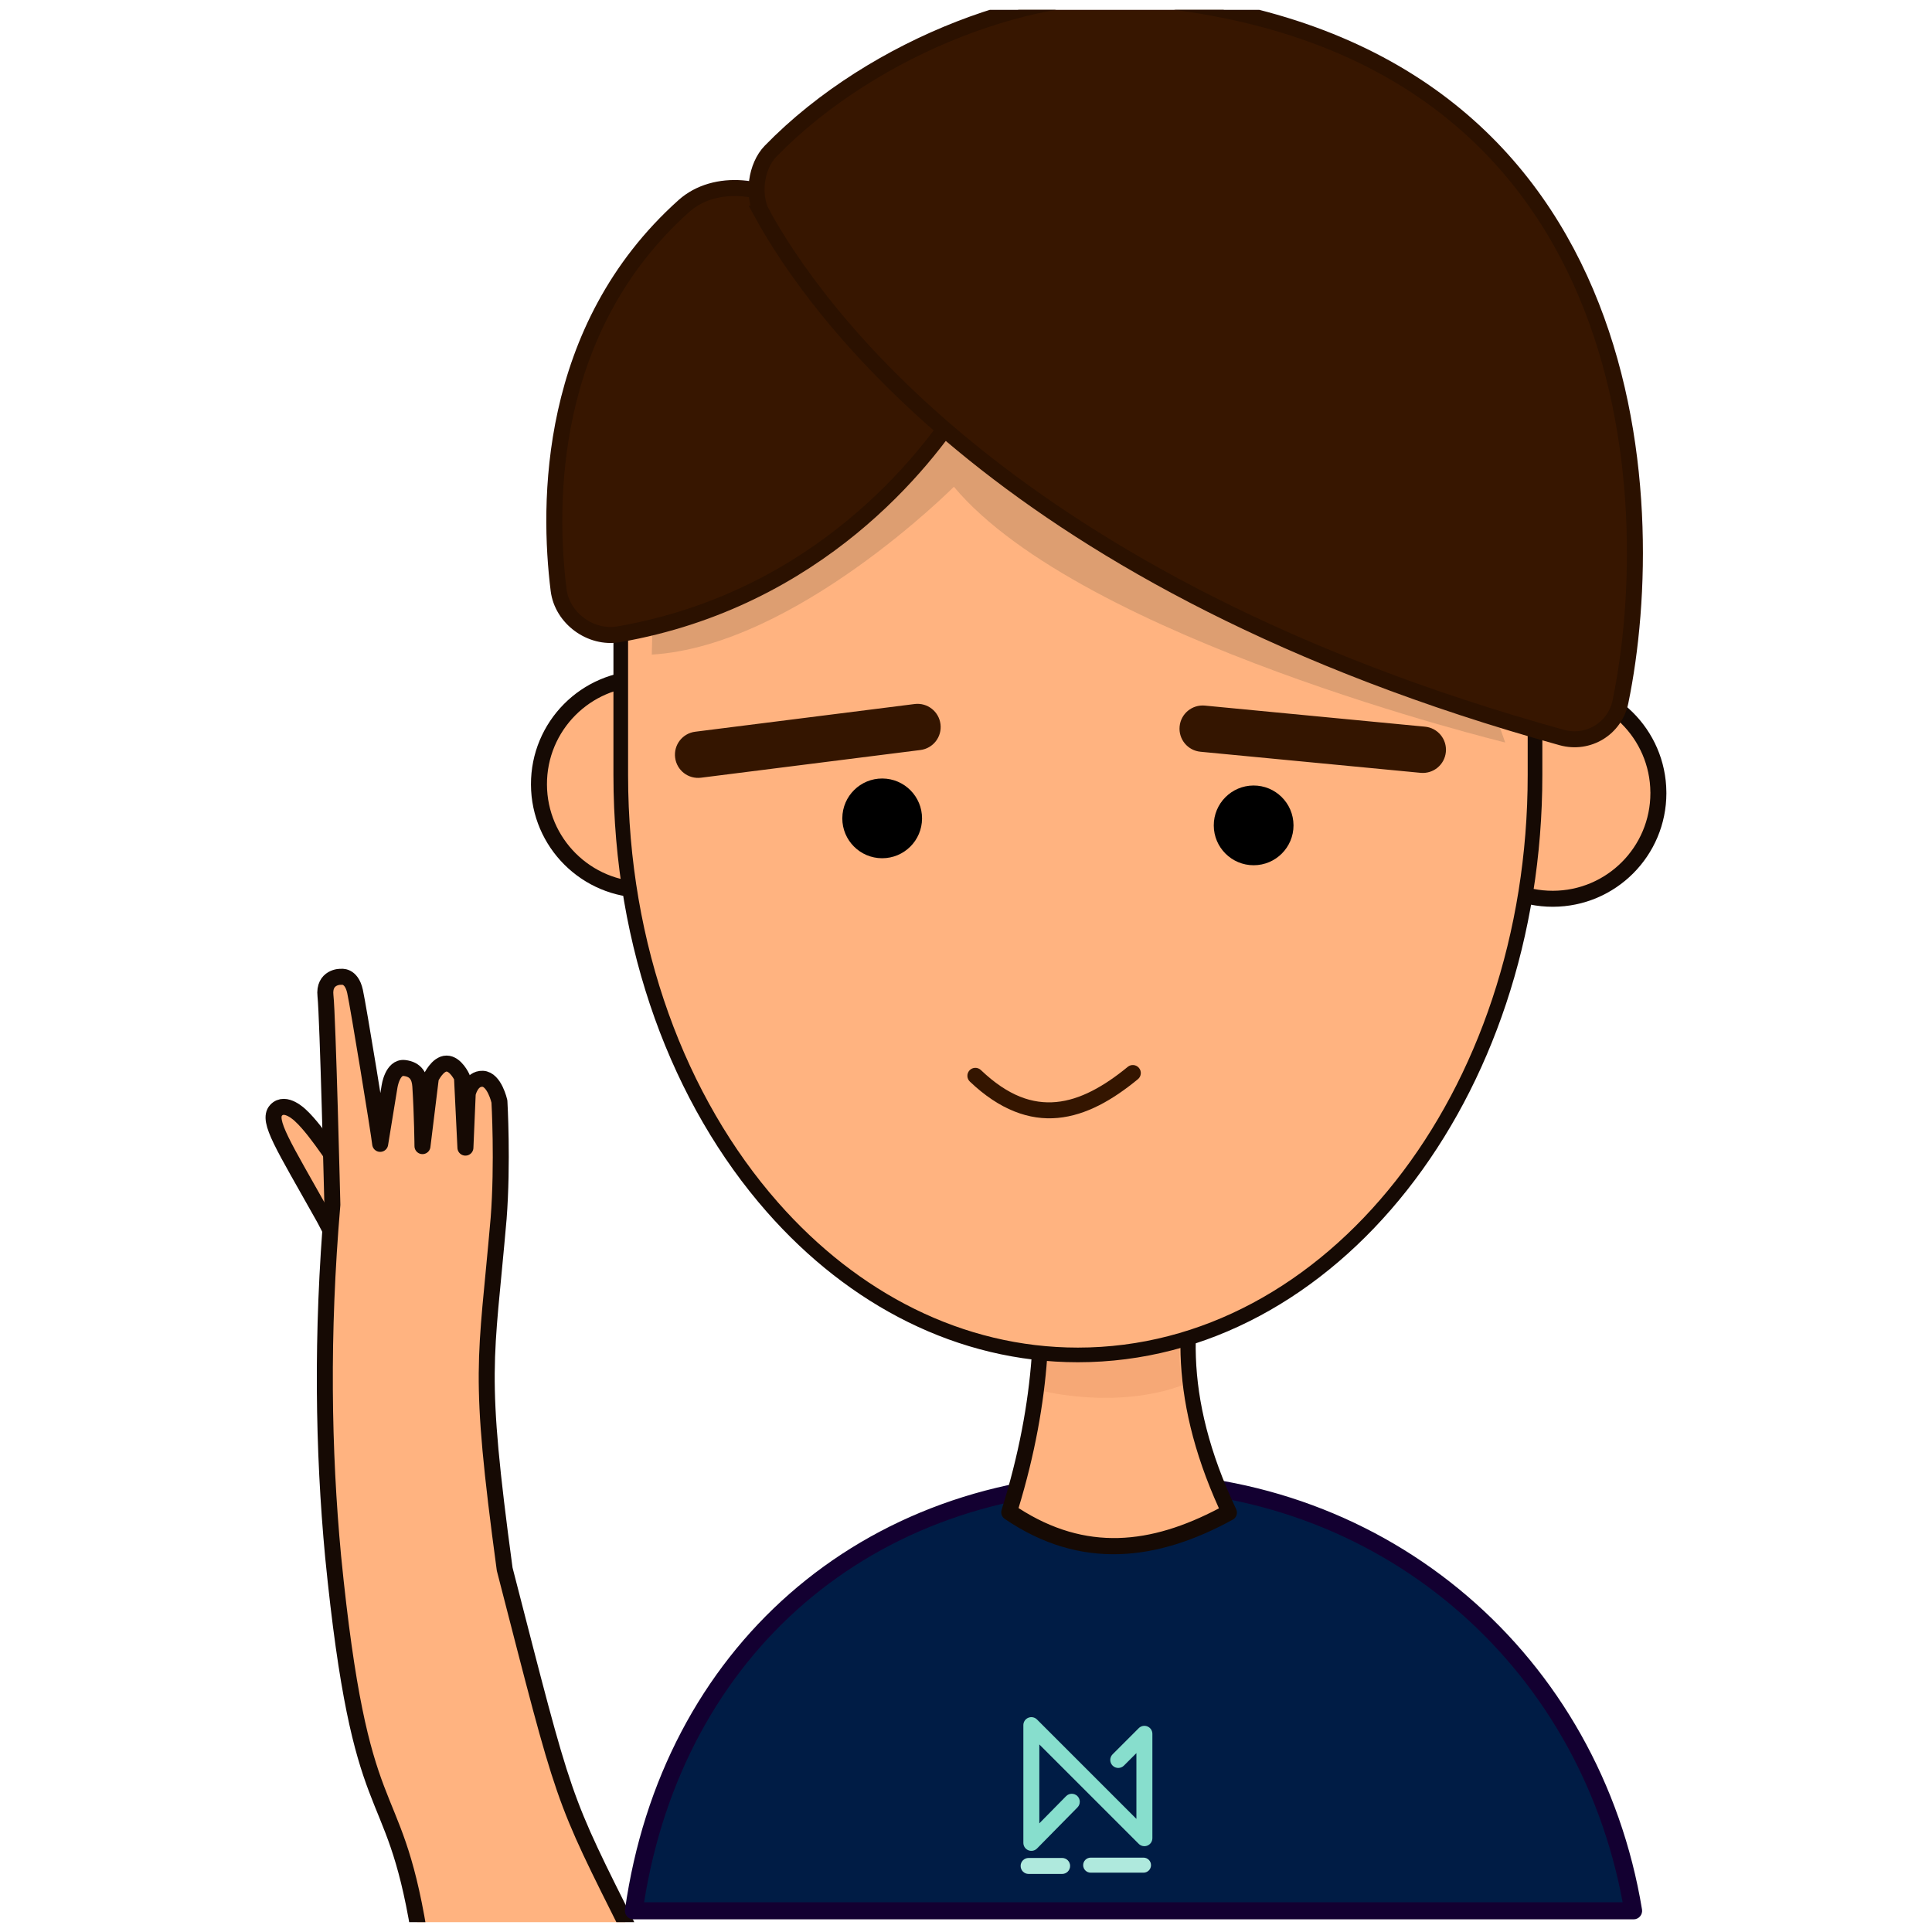
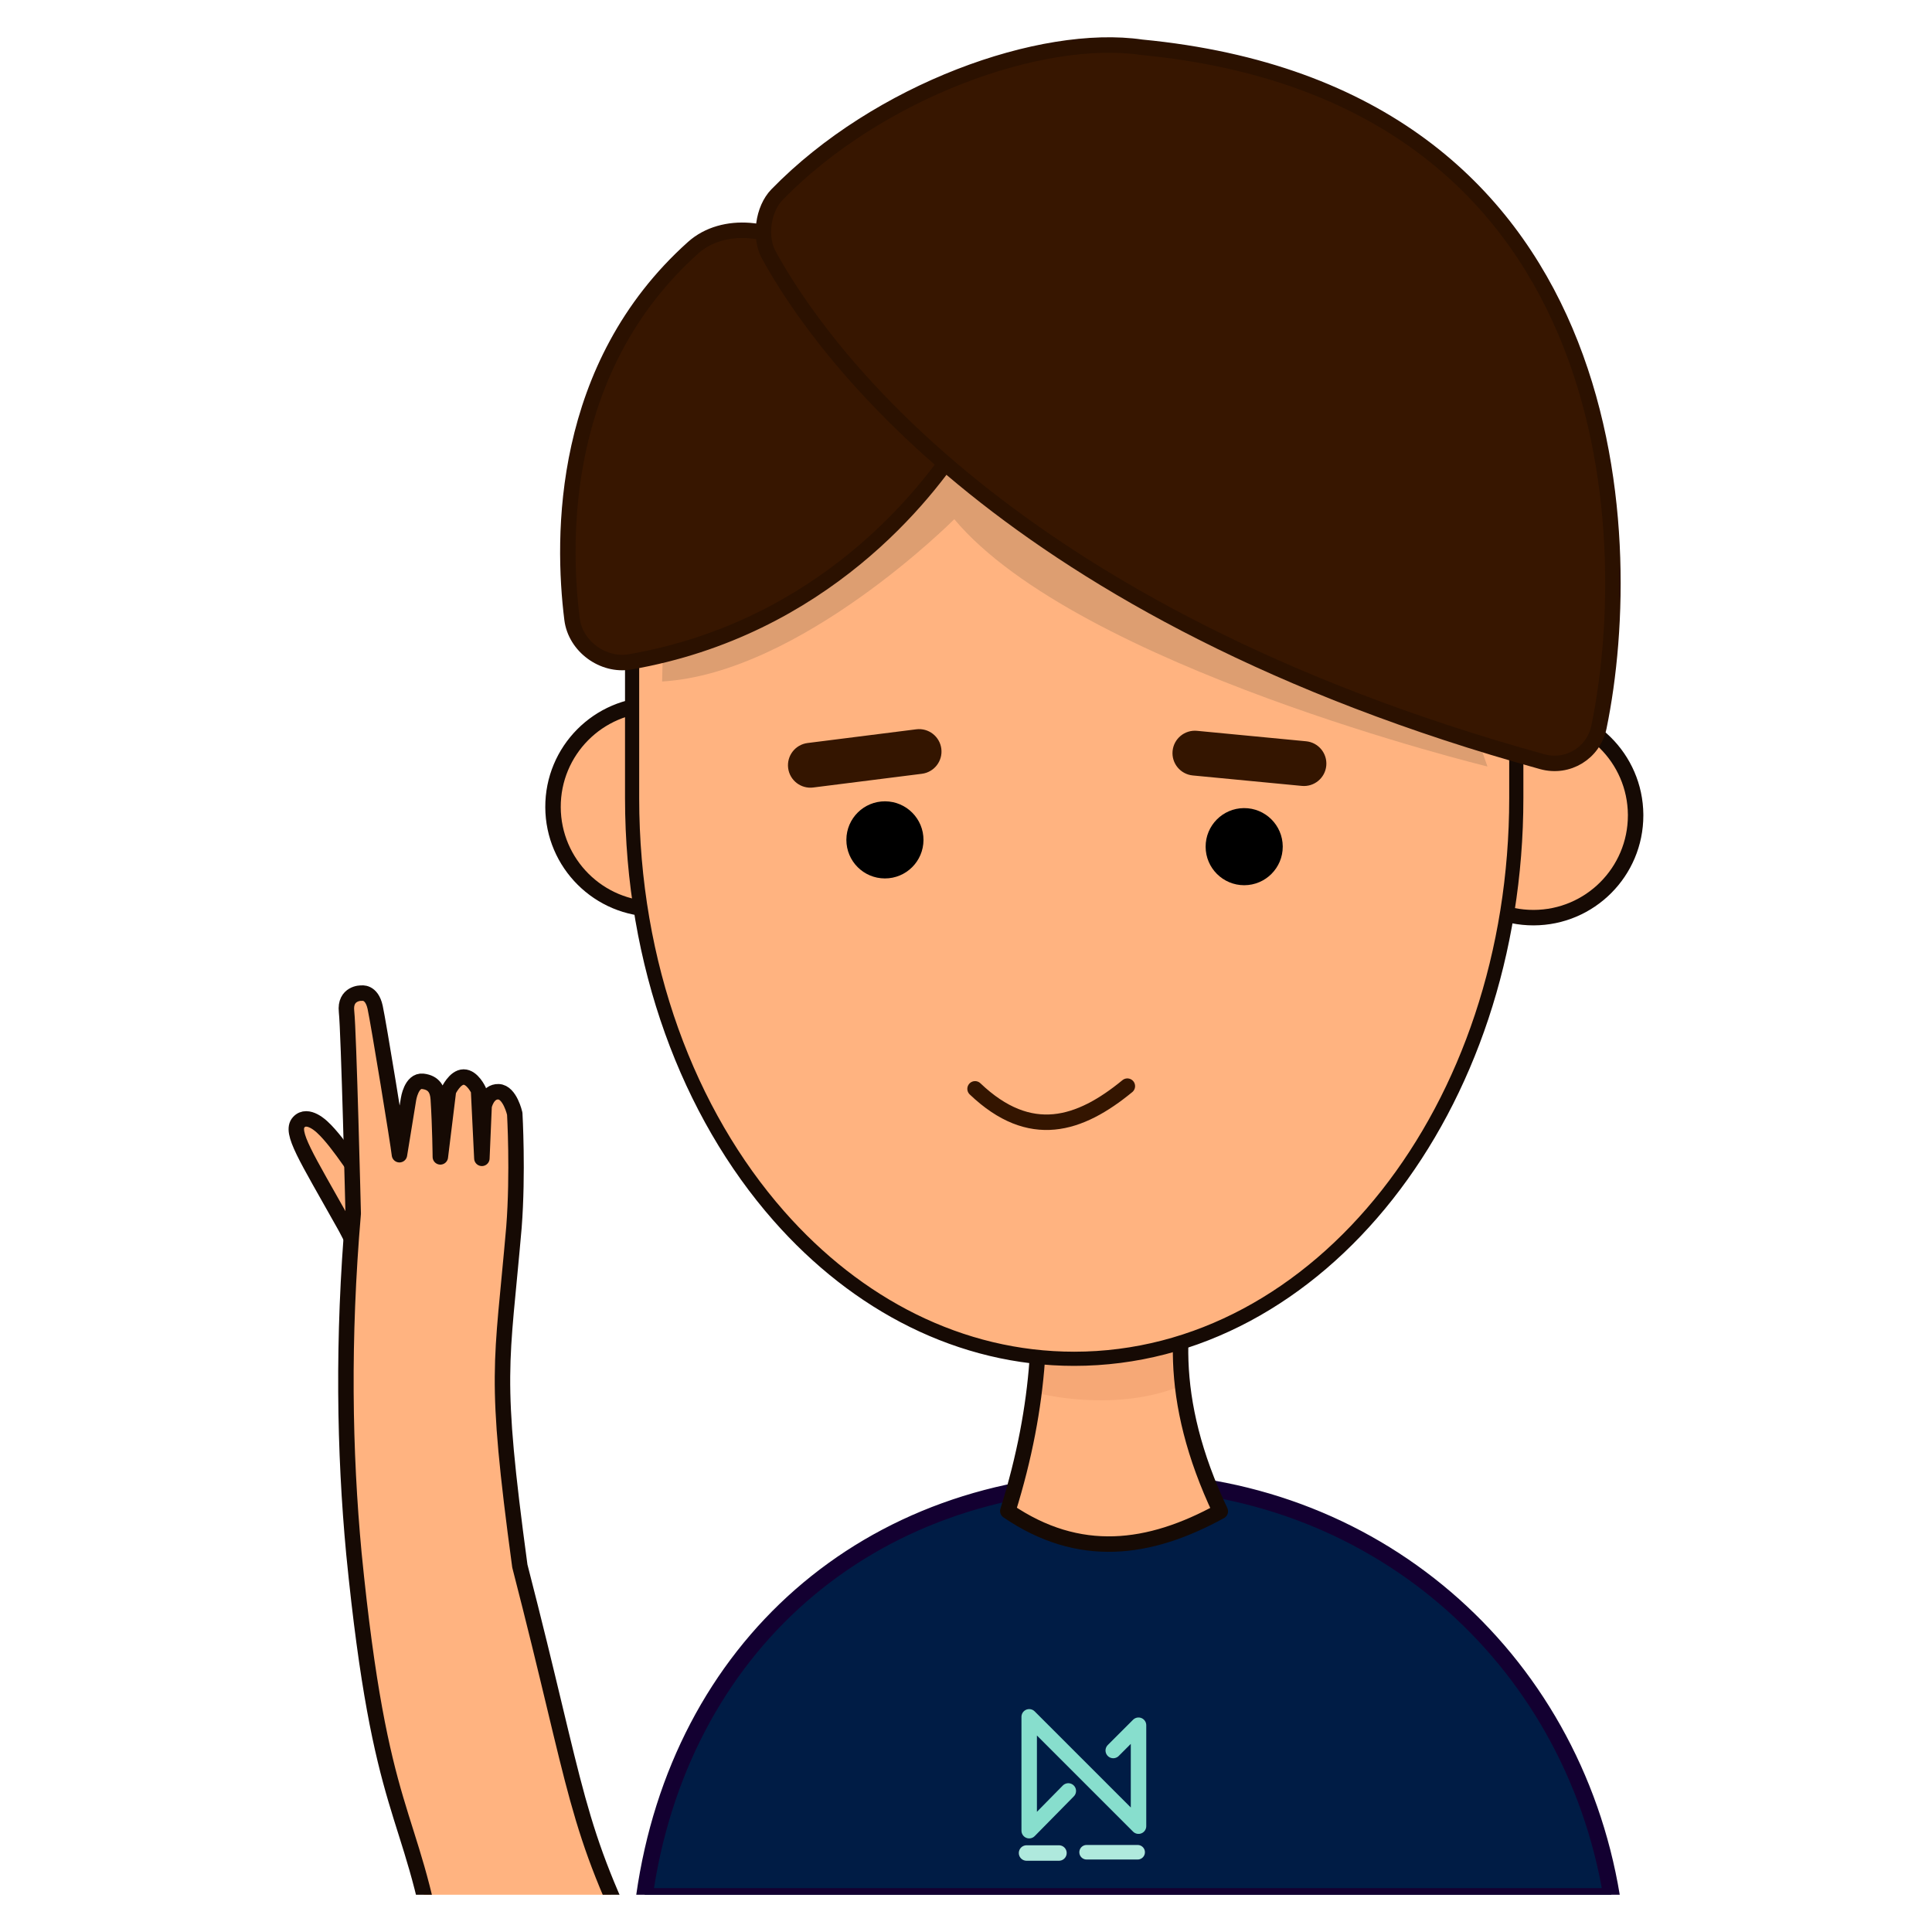
<svg xmlns="http://www.w3.org/2000/svg" xmlns:xlink="http://www.w3.org/1999/xlink" width="500" height="500" viewBox="0 0 132.292 132.292" version="1.1" id="svg5">
  <defs id="defs2">
-     <color-profile name="sRGB" xlink:href="file:///usr/share/color/icc/colord/sRGB.icc" id="color-profile3871" />
+     <color-profile name="sRGB" xlink:href="file:///usr/share/color/icc/colord/sRGB.icc" id="color-profile4209" />
    <clipPath clipPathUnits="userSpaceOnUse" id="clipPath47956">
      <rect style="opacity:0.451;fill:#ffb380;fill-opacity:1;stroke:#160a04;stroke-width:2.577;stroke-linecap:round;stroke-linejoin:round;stroke-miterlimit:4;stroke-dasharray:none;stroke-dashoffset:7.181;stroke-opacity:1;stop-color:#000000" id="rect47958" width="242.955" height="322.827" x="122.533" y="200.211" />
    </clipPath>
    <clipPath clipPathUnits="userSpaceOnUse" id="clipPath3866">
      <path id="path3868" style="opacity:0.228;fill:#ff0000;stroke-width:2.646;stroke-linecap:round;stroke-linejoin:round;stroke-dashoffset:7.181;stop-color:#000000" d="m 17.277,0.673 h 97.737 c 0.32,0 0.577,0.257 0.577,0.577 V 131.042 c 0,0.32 -0.257,0.577 -0.577,0.577 H 17.277 c -0.32,0 -0.577,-0.257 -0.577,-0.577 V 1.25 c 0,-0.32 0.257,-0.577 0.577,-0.577 z" />
    </clipPath>
+     <clipPath clipPathUnits="userSpaceOnUse" id="clipPath47956-1">
+       <rect style="opacity:0.451;fill:#ffb380;fill-opacity:1;stroke:#160a04;stroke-width:2.577;stroke-linecap:round;stroke-linejoin:round;stroke-miterlimit:4;stroke-dasharray:none;stroke-dashoffset:7.181;stroke-opacity:1;stop-color:#000000" id="rect47958-7" width="242.955" height="322.827" x="122.533" y="200.211" />
+     </clipPath>
  </defs>
  <g id="layer2">
-     <g id="g3864" clip-path="url(#clipPath3866)">
-       <g id="g2620" transform="translate(-5.321688,0.8458344)">
-         <g id="g3803">
-           <path style="fill:#ffb380;fill-opacity:1;stroke:#160a04;stroke-width:1.095;stroke-linecap:butt;stroke-linejoin:miter;stroke-miterlimit:4;stroke-dasharray:none;stroke-opacity:1" d="m 29.108,79.732 c -0.354,-0.355 -2.01,-3.095 -3.202,-4.189 0,0 -1.052,-1.058 -1.684,-0.359 -0.632,0.699 0.52,2.43 3.169,7.159 0,0 0.045,0.024 1.554,2.995 z" id="path30045" />
-           <path id="rect12730" style="fill:#ffb380;stroke:#160a04;stroke-width:1.095;stroke-linecap:round;stroke-linejoin:round;stroke-miterlimit:4;stroke-dasharray:none;stroke-dashoffset:7.181;stroke-opacity:1;stop-color:#000000" d="m 39.462,82.617 c -0.859,9.929 -1.445,10.231 0.417,23.984 4.226,16.388 3.8,15.259 8.719,25.09 -11.745,-0.234 -3.386,-0.162 -14.593,-0.288 -1.808,-10.9 -3.981,-6.578 -5.874,-25.678 -0.677,-7.229 -0.813,-15.18 -0.051,-24.079 0,0 -0.315,-12.89 -0.472,-14.3 -0.146,-1.313 1.036,-1.321 1.05,-1.303 0,0 0.72,-0.156 0.974,0.996 0.231,1.045 1.641,9.675 1.722,10.441 l 0.64,-3.923 c 0,0 0.195,-1.367 1.018,-1.273 0.794,0.091 1.049,0.602 1.091,1.249 0.127,1.963 0.147,4.101 0.147,4.101 l 0.574,-4.671 c 0,0 0.449,-0.98 1.075,-0.982 0.626,-0.003 1.057,0.939 1.057,0.939 l 0.235,4.817 0.158,-3.698 c 0,0 0.214,-1.047 1.023,-1.016 0.809,0.031 1.147,1.552 1.147,1.552 0,0 0.242,4.205 -0.056,8.041 z" />
-         </g>
-       </g>
-       <g id="g3816">
-         <g id="rect1733">
-           <path style="color:#000000;fill:#001c45;stroke-width:1.17;stroke-linecap:round;stroke-linejoin:round;stroke-dashoffset:7.181;-inkscape-stroke:none" d="m 77.229,101.419 c -18.106,0 -31.377,11.886 -33.855,29.422 H 111.859 C 109.041,113.764 94.846,101.419 77.229,101.419 Z" id="path3275" />
-           <path style="color:#000000;fill:#130031;stroke-linecap:round;stroke-linejoin:round;stroke-dashoffset:7.181;-inkscape-stroke:none" d="m 77.229,100.834 c -18.362,0 -31.92,12.14 -34.434,29.926 a 0.585,0.585 0 0 0 0.578,0.666 h 68.486 a 0.585,0.585 0 0 0 0.576,-0.68 c -2.862,-17.343 -17.316,-29.912 -35.207,-29.912 z m 0,1.17 c 17.101,0 30.837,11.809 33.879,28.252 H 44.104 c 2.688,-16.903 15.515,-28.252 33.125,-28.252 z" id="path3277" />
-         </g>
-         <g id="g11806" transform="matrix(0.4136895,0,0,0.4136895,-33.43798,-85.64964)">
-           <path style="color:#000000;fill:#87decd;stroke-linecap:round;stroke-linejoin:round;-inkscape-stroke:none" d="m 251.031,491.363 a 1.323,1.323 0 0 0 -0.816,1.221 v 19.486 a 1.323,1.323 0 0 0 2.266,0.928 l 6.695,-6.801 a 1.323,1.323 0 0 0 -0.016,-1.871 1.323,1.323 0 0 0 -1.871,0.014 l -4.43,4.5 v -13.062 l 16.455,16.455 a 1.323,1.323 0 0 0 2.258,-0.936 v -17.275 a 1.323,1.323 0 0 0 -2.258,-0.936 l -4.326,4.326 a 1.323,1.323 0 0 0 0,1.871 1.323,1.323 0 0 0 1.871,0 l 2.068,-2.068 v 10.889 l -16.455,-16.455 a 1.323,1.323 0 0 0 -1.441,-0.285 z" id="path3330" />
-           <g id="path3753">
-             <path style="color:#000000;fill:#001c45;stroke-width:2.646;stroke-linecap:round;stroke-linejoin:round;-inkscape-stroke:none" d="m 251.084,515.892 h 5.547" id="path3267" />
-             <path style="color:#000000;fill:#afe9dd;stroke-linecap:round;stroke-linejoin:round;-inkscape-stroke:none" d="m 251.084,514.568 a 1.323,1.323 0 0 0 -1.322,1.324 1.323,1.323 0 0 0 1.322,1.322 h 5.547 a 1.323,1.323 0 0 0 1.324,-1.322 1.323,1.323 0 0 0 -1.324,-1.324 z" id="path3269" />
-           </g>
-           <g id="path3755">
-             <path style="color:#000000;fill:#001c45;stroke-width:2.489;stroke-linecap:round;stroke-linejoin:round;-inkscape-stroke:none" d="m 261.361,515.76 h 8.74" id="path3259" />
-             <path style="color:#000000;fill:#afe9dd;stroke-linecap:round;stroke-linejoin:round;-inkscape-stroke:none" d="m 261.361,514.516 a 1.244,1.244 0 0 0 -1.246,1.244 1.244,1.244 0 0 0 1.246,1.244 h 8.74 a 1.244,1.244 0 0 0 1.244,-1.244 1.244,1.244 0 0 0 -1.244,-1.244 z" id="path3261" />
-           </g>
-         </g>
-       </g>
-       <g id="path2113">
-         <path style="color:#000000;fill:#ffb380;stroke-width:1.095;stroke-linecap:round;stroke-linejoin:round;-inkscape-stroke:none" d="M 88.932,70.315 67.157,69.207 c 2.541,8.869 6.744,19.024 1.949,34.346 5.038,3.435 10.004,2.792 15.046,0.021 -7.528,-15.915 2.124,-24.114 4.779,-33.26 z" id="path3572" />
-         <path style="color:#000000;fill:#160a04;stroke-linecap:round;stroke-linejoin:round;-inkscape-stroke:none" d="m 67.186,68.66 a 0.547,0.547 0 0 0 -0.555,0.697 c 2.555,8.916 6.7,18.864 1.953,34.033 a 0.547,0.547 0 0 0 0.215,0.615 c 5.203,3.547 10.474,2.875 15.617,0.049 a 0.547,0.547 0 0 0 0.23,-0.713 c -3.71,-7.843 -3.178,-13.666 -1.406,-18.756 1.772,-5.089 4.852,-9.417 6.217,-14.119 a 0.547,0.547 0 0 0 -0.076,-0.465 0.547,0.547 0 0 0 -0.422,-0.234 z m 0.715,1.133 20.223,1.029 c -1.387,4.22 -4.17,8.388 -5.916,13.404 -1.794,5.154 -2.279,11.252 1.258,19.057 -4.67,2.458 -9.108,2.963 -13.721,-0.019 4.488,-14.808 0.673,-24.891 -1.844,-33.471 z" id="path3574" />
-       </g>
-       <g id="g3830">
-         <path style="opacity:0.142;mix-blend-mode:multiply;fill:#c08e69;fill-opacity:1;stroke:none;stroke-width:0.109px;stroke-linecap:butt;stroke-linejoin:miter;stroke-opacity:1" d="m 71.72,93.131 -0.247,2.133 c 0,0 4.982,1.247 9.472,-0.405 0,0 -0.293,-1.771 -0.161,-2.901 z" id="path70698" />
-         <path id="path3538" style="fill:#ffb380;stroke:#160a04;stroke-width:1.095;stroke-linecap:round;stroke-linejoin:round;stroke-dashoffset:7.181;stroke-opacity:1;stop-color:#000000" d="m 113.557,54.305 a 7.238,7.238 0 0 1 -7.225,7.238 7.238,7.238 0 0 1 -7.252,-7.211 7.238,7.238 0 0 1 7.197,-7.266 7.238,7.238 0 0 1 7.279,7.184" />
-         <path id="path32793" style="fill:#ffb380;stroke:#160a04;stroke-width:1.095;stroke-linecap:round;stroke-linejoin:round;stroke-dashoffset:7.181;stroke-opacity:1;stop-color:#000000" d="m 51.382,53.694 a 7.238,7.238 0 0 1 -7.225,7.238 7.238,7.238 0 0 1 -7.252,-7.211 7.238,7.238 0 0 1 7.197,-7.266 7.238,7.238 0 0 1 7.279,7.184" />
-         <path id="rect1075" style="fill:#ffb380;stroke:#160a04;stroke-width:1.003;stroke-linecap:round;stroke-linejoin:round;stroke-dashoffset:7.181;stroke-opacity:1;stop-color:#000000" d="m 73.807,3.143 c 17.341,0 31.302,17.707 31.302,39.702 v 10.23 c 0,21.995 -13.96,39.702 -31.302,39.702 -8.054,0 -15.379,-3.82 -20.915,-10.115 C 46.51,75.404 42.506,64.854 42.506,53.075 V 42.845 c 0,-21.995 13.96,-39.702 31.302,-39.702 z" />
-         <path style="fill:#000000;stroke:#000000;stroke-width:0;stroke-linecap:round;stroke-linejoin:round;stroke-miterlimit:4;stroke-dasharray:none;stroke-dashoffset:7.181;stop-color:#000000" id="path9524" d="m 57.676,56.037 a 2.73,2.73 0 0 0 2.725,2.73 2.73,2.73 0 0 0 2.735,-2.72 2.73,2.73 0 0 0 -2.714,-2.74 2.73,2.73 0 0 0 -2.745,2.709" />
-         <path style="display:inline;opacity:0.142;mix-blend-mode:multiply;fill:#0b2228;stroke:none;stroke-width:0.109px;stroke-linecap:butt;stroke-linejoin:miter;stroke-opacity:1" d="m 103.066,50.841 c 0,0 -29.009,-7.061 -37.749,-17.511 0,0 -10.862,10.915 -20.687,11.492 l 0.405,-15.686 24.588,-8.244 25.791,8.308 z" id="path68169" />
-         <path style="fill:#371600;fill-opacity:1;stroke:#2b1100;stroke-width:1.095;stroke-linecap:butt;stroke-linejoin:miter;stroke-miterlimit:4;stroke-dasharray:none;stroke-opacity:1" d="m 46.832,14.104 c -9.407,8.421 -9.311,20.447 -8.581,26.299 0.241,1.929 2.199,3.363 4.114,3.03 13.657,-2.376 21.008,-11.88 23.485,-15.752 0.571,-0.892 0.346,-2.245 -0.422,-2.974 L 54.766,14.597 C 52.687,12.624 48.965,12.196 46.832,14.104 Z" id="path10124" />
-         <path style="fill:#371600;fill-opacity:1;stroke:#2b1100;stroke-width:1.095;stroke-linecap:butt;stroke-linejoin:miter;stroke-miterlimit:4;stroke-dasharray:none;stroke-opacity:1" d="m 52.185,14.629 c 3.598,6.556 16.874,25.376 54.754,35.871 1.815,0.503 3.641,-0.611 4.022,-2.456 C 113.808,34.237 112.575,3.185 78.573,-0.084 71.498,-1.118 59.938,2.987 52.762,10.355 c -0.997,1.024 -1.264,3.021 -0.576,4.274 z" id="path9874" />
-         <path style="fill:#000000;stroke:#000000;stroke-width:0;stroke-linecap:round;stroke-linejoin:round;stroke-miterlimit:4;stroke-dasharray:none;stroke-dashoffset:7.181;stop-color:#000000" id="path4568" d="m 88.572,56.517 a 2.73,2.73 0 0 1 -2.725,2.73 2.73,2.73 0 0 1 -2.735,-2.72 2.73,2.73 0 0 1 2.714,-2.74 2.73,2.73 0 0 1 2.745,2.709" />
-         <path id="rect5114" style="fill:#341500;stroke:#341500;stroke-width:0.663;stroke-linecap:round;stroke-linejoin:round;stroke-dashoffset:7.181;stop-color:#000000" d="m 82.473,48.645 15.071,1.444 c 0.692,0.066 1.196,0.677 1.13,1.37 -0.066,0.692 -0.677,1.196 -1.37,1.13 l -15.071,-1.444 c -0.692,-0.066 -1.196,-0.677 -1.13,-1.37 0.066,-0.692 0.677,-1.196 1.37,-1.13 z" />
-         <path id="rect11656" style="fill:#341500;stroke:#341500;stroke-width:0.663;stroke-linecap:round;stroke-linejoin:round;stroke-dashoffset:7.181;stop-color:#000000" d="m 62.667,48.537 -15.021,1.896 c -0.69,0.087 -1.176,0.713 -1.088,1.403 0.087,0.69 0.713,1.176 1.403,1.088 l 15.021,-1.896 c 0.69,-0.087 1.176,-0.713 1.088,-1.403 -0.087,-0.69 -0.713,-1.176 -1.403,-1.088 z" />
-         <path style="color:#000000;fill:#341500;stroke-linecap:round;-inkscape-stroke:none" d="m 77.223,73.051 c -1.641,1.348 -3.272,2.256 -4.893,2.408 -1.621,0.152 -3.291,-0.402 -5.166,-2.189 a 0.547,0.547 0 0 0 -0.773,0.018 0.547,0.547 0 0 0 0.02,0.773 c 2.034,1.939 4.071,2.671 6.021,2.488 1.951,-0.183 3.759,-1.233 5.486,-2.652 a 0.547,0.547 0 0 0 0.074,-0.77 0.547,0.547 0 0 0 -0.77,-0.076 z" id="path17252" />
+     <g id="g47954" clip-path="url(#clipPath47956-1)" transform="matrix(0.4000847,0,0,0.4000847,-30.16303,-79.51702)">
+       <path style="fill:#ffb380;fill-opacity:1;stroke:#160a04;stroke-width:2.646;stroke-linecap:butt;stroke-linejoin:miter;stroke-miterlimit:4;stroke-dasharray:none;stroke-opacity:1" d="m 138.327,401.818 c -0.855,-0.858 -4.859,-7.482 -7.74,-10.125 0,0 -2.543,-2.558 -4.071,-0.868 -1.528,1.69 1.258,5.875 7.661,17.306 0,0 0.108,0.058 3.756,7.24 z" id="path30045" />
+       <path id="rect12730" style="opacity:1;fill:#ffb380;stroke:#160a04;stroke-width:10;stroke-linecap:round;stroke-linejoin:round;stroke-miterlimit:4;stroke-dasharray:none;stroke-dashoffset:7.181;stroke-opacity:1;stop-color:#000000" d="m 617.402,1545.039 c -7.848,90.716 -13.197,93.469 3.806,219.125 38.605,149.725 34.714,166.763 79.659,256.576 13.249,26.477 -23.835,53.441 -53.441,53.441 -29.607,0 -75.036,-26.863 -79.88,-56.071 -16.517,-99.58 -36.375,-87.449 -53.665,-261.948 -6.187,-66.041 -7.429,-138.689 -0.463,-219.986 0,0 -2.881,-117.765 -4.311,-130.643 -1.332,-11.992 9.469,-12.069 9.591,-11.902 0,0 6.58,-1.424 8.903,9.101 2.106,9.545 14.997,88.392 15.735,95.39 l 5.845,-35.837 c 0,0 1.778,-12.493 9.298,-11.631 7.256,0.832 9.586,5.495 9.967,11.408 1.157,17.932 1.339,37.463 1.339,37.463 l 5.242,-42.672 c 0,0 4.103,-8.95 9.818,-8.976 5.715,-0.026 9.661,8.578 9.661,8.578 l 2.146,44.011 1.442,-33.79 c 0,0 1.953,-9.569 9.345,-9.283 7.392,0.286 10.475,14.183 10.475,14.183 0,0 2.212,38.414 -0.512,73.461 z" transform="scale(0.2645833)" />
+       <path style="fill:#001c45;fill-opacity:1;stroke:#130031;stroke-width:2.828;stroke-linecap:round;stroke-linejoin:round;stroke-dashoffset:7.181;stroke-opacity:1;stop-color:#000000" d="m 267.511,452.196 c -43.767,0 -75.847,28.732 -81.837,71.12 h 165.548 c -6.811,-41.278 -41.124,-71.12 -83.71,-71.12 z" id="rect1733" />
+       <path style="fill:#ffb380;fill-opacity:1;stroke:#160a04;stroke-width:2.646;stroke-linecap:round;stroke-linejoin:round;stroke-miterlimit:4;stroke-dasharray:none;stroke-opacity:1" d="m 295.801,377.008 -52.635,-2.676 c 6.143,21.439 16.302,45.986 4.712,83.024 12.179,8.302 24.183,6.749 36.369,0.052 -18.198,-38.471 5.135,-58.29 11.553,-80.4 z" id="path2113" />
+       <path style="opacity:0.142;mix-blend-mode:multiply;fill:#c08e69;fill-opacity:1;stroke:none;stroke-width:0.265px;stroke-linecap:butt;stroke-linejoin:miter;stroke-opacity:1" d="m 254.195,432.162 -0.597,5.156 c 0,0 12.042,3.015 22.896,-0.979 0,0 -0.708,-4.28 -0.39,-7.012 z" id="path70698" />
+       <path id="path3538" style="fill:#ffb380;stroke:#160a04;stroke-width:2.646;stroke-linecap:round;stroke-linejoin:round;stroke-dashoffset:7.181;stroke-opacity:1;stop-color:#000000" d="m 355.326,338.308 a 17.497,17.497 0 0 1 -17.464,17.497 17.497,17.497 0 0 1 -17.53,-17.431 17.497,17.497 0 0 1 17.398,-17.563 17.497,17.497 0 0 1 17.596,17.365" />
+       <path id="path32793" style="fill:#ffb380;stroke:#160a04;stroke-width:2.646;stroke-linecap:round;stroke-linejoin:round;stroke-dashoffset:7.181;stroke-opacity:1;stop-color:#000000" d="m 205.034,336.833 a 17.497,17.497 0 0 1 -17.464,17.497 17.497,17.497 0 0 1 -17.53,-17.431 17.497,17.497 0 0 1 17.398,-17.563 17.497,17.497 0 0 1 17.596,17.365" />
+       <path id="rect1075" style="fill:#ffb380;stroke:#160a04;stroke-width:2.424;stroke-linecap:round;stroke-linejoin:round;stroke-dashoffset:7.181;stroke-opacity:1;stop-color:#000000" d="m 259.24,214.636 c 41.918,0 75.664,42.803 75.664,95.971 v 24.728 c 0,53.168 -33.746,95.971 -75.664,95.971 -19.469,0 -37.175,-9.233 -50.556,-24.45 -15.429,-17.546 -25.108,-43.047 -25.108,-71.521 v -24.728 c 0,-53.168 33.746,-95.971 75.664,-95.971 z" />
+       <path style="opacity:1;fill:#000000;stroke:#000000;stroke-width:0;stroke-linecap:round;stroke-linejoin:round;stroke-miterlimit:4;stroke-dasharray:none;stroke-dashoffset:7.181;stop-color:#000000" id="path9524" transform="scale(-1,1)" d="m -220.247,342.495 a 6.599,6.599 0 0 1 -6.587,6.599 6.599,6.599 0 0 1 -6.611,-6.574 6.599,6.599 0 0 1 6.561,-6.624 6.599,6.599 0 0 1 6.636,6.549" />
+       <path style="display:inline;opacity:0.142;mix-blend-mode:multiply;fill:#0b2228;stroke:none;stroke-width:0.265px;stroke-linecap:butt;stroke-linejoin:miter;stroke-opacity:1" d="m 329.968,329.935 c 0,0 -70.123,-17.069 -91.25,-42.328 0,0 -26.257,26.384 -50.006,27.779 l 0.98,-37.916 59.436,-19.928 62.343,20.083 z" id="path68169" />
+       <path style="fill:#371600;fill-opacity:1;stroke:#2b1100;stroke-width:2.646;stroke-linecap:butt;stroke-linejoin:miter;stroke-miterlimit:4;stroke-dasharray:none;stroke-opacity:1" d="m 194.035,241.133 c -22.739,20.355 -22.507,49.427 -20.743,63.572 0.581,4.662 5.316,8.13 9.946,7.324 33.013,-5.743 50.781,-28.717 56.769,-38.076 1.379,-2.156 0.837,-5.426 -1.02,-7.188 l -25.774,-24.442 c -5.027,-4.767 -14.023,-5.804 -19.178,-1.19 z" id="path10124" />
+       <path style="fill:#371600;fill-opacity:1;stroke:#2b1100;stroke-width:2.646;stroke-linecap:butt;stroke-linejoin:miter;stroke-miterlimit:4;stroke-dasharray:none;stroke-opacity:1" d="m 206.975,242.4 c 8.697,15.847 40.79,61.342 132.355,86.71 4.386,1.215 8.802,-1.478 9.721,-5.936 6.881,-33.375 3.901,-108.438 -78.292,-116.339 -17.101,-2.499 -45.044,7.423 -62.391,25.233 -2.41,2.474 -3.055,7.304 -1.393,10.331 z" id="path9874" />
+       <path style="opacity:1;fill:#000000;stroke:#000000;stroke-width:0;stroke-linecap:round;stroke-linejoin:round;stroke-miterlimit:4;stroke-dasharray:none;stroke-dashoffset:7.181;stop-color:#000000" id="path4568" d="m 294.932,343.656 a 6.599,6.599 0 0 1 -6.587,6.599 6.599,6.599 0 0 1 -6.611,-6.574 6.599,6.599 0 0 1 6.561,-6.624 6.599,6.599 0 0 1 6.636,6.549" />
+       <rect style="fill:#341500;fill-opacity:1;stroke:#341500;stroke-width:1.603;stroke-linecap:round;stroke-linejoin:round;stroke-miterlimit:4;stroke-dasharray:none;stroke-dashoffset:7.181;stroke-opacity:1;stop-color:#000000" id="rect5114" width="24.821" height="6.07" x="306.845" y="296.416" ry="3.035" transform="rotate(5.474626)" />
+       <rect style="fill:#341500;fill-opacity:1;stroke:#341500;stroke-width:1.603;stroke-linecap:round;stroke-linejoin:round;stroke-miterlimit:4;stroke-dasharray:none;stroke-dashoffset:7.181;stroke-opacity:1;stop-color:#000000" id="rect11656" width="24.821" height="6.07" x="-192.896" y="350.905" ry="3.035" transform="matrix(-0.9921271,0.1252354,0.1252354,0.9921271,0,0)" />
+       <path style="fill:none;stroke:#341500;stroke-width:2.646;stroke-linecap:round;stroke-linejoin:miter;stroke-miterlimit:4;stroke-dasharray:none;stroke-opacity:1" d="m 242.272,385.106 c 9.45,9.006 17.92,6.226 26.065,-0.463" id="path17252" />
+       <g id="g11806">
+         <path style="fill:none;stroke:#87decd;stroke-width:2.646;stroke-linecap:round;stroke-linejoin:round;stroke-miterlimit:4;stroke-dasharray:none;stroke-opacity:1" d="m 258.232,505.269 -6.695,6.801 v -19.485 l 18.712,18.712 v -17.276 l -4.326,4.326" id="path3330" />
+         <path style="fill:#001c45;fill-opacity:1;stroke:#afe9dd;stroke-width:2.646;stroke-linecap:round;stroke-linejoin:round;stroke-miterlimit:4;stroke-dasharray:none;stroke-opacity:1" d="m 251.084,515.892 h 5.547" id="path3753" />
+         <path style="fill:#001c45;fill-opacity:1;stroke:#afe9dd;stroke-width:2.489;stroke-linecap:round;stroke-linejoin:round;stroke-miterlimit:4;stroke-dasharray:none;stroke-opacity:1" d="m 261.361,515.76 h 8.74" id="path3755" />
      </g>
    </g>
  </g>
</svg>
